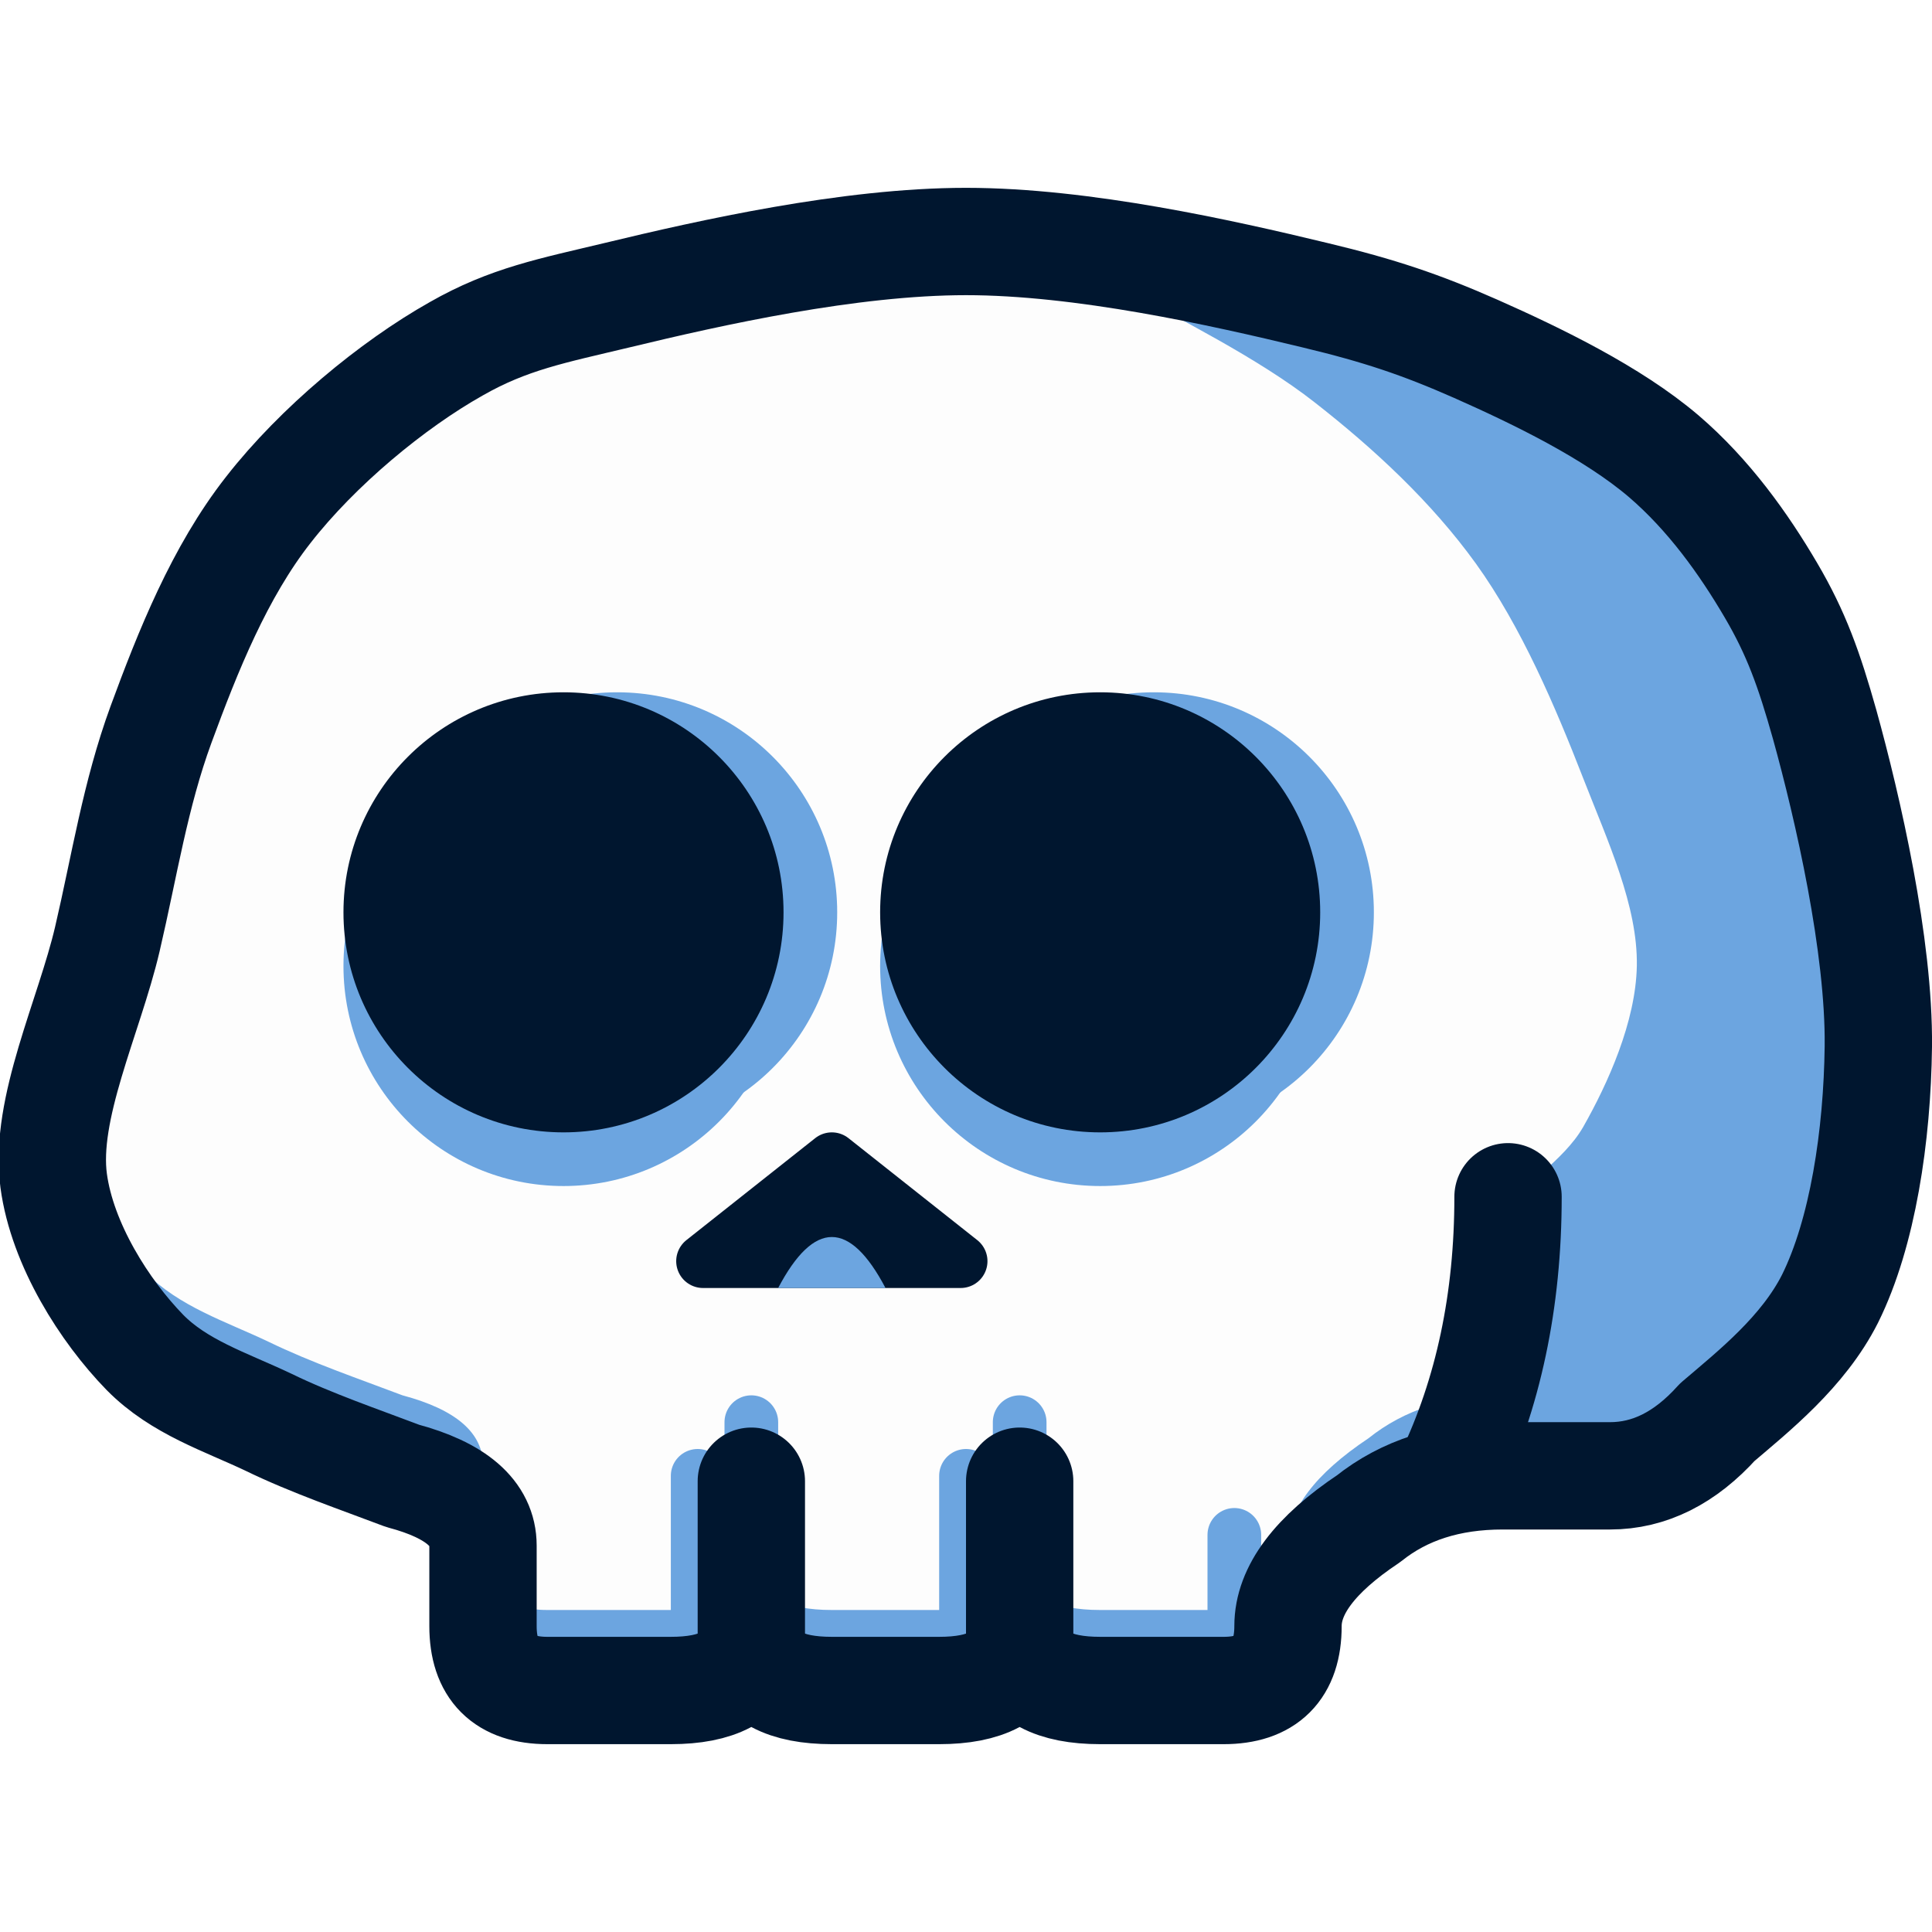
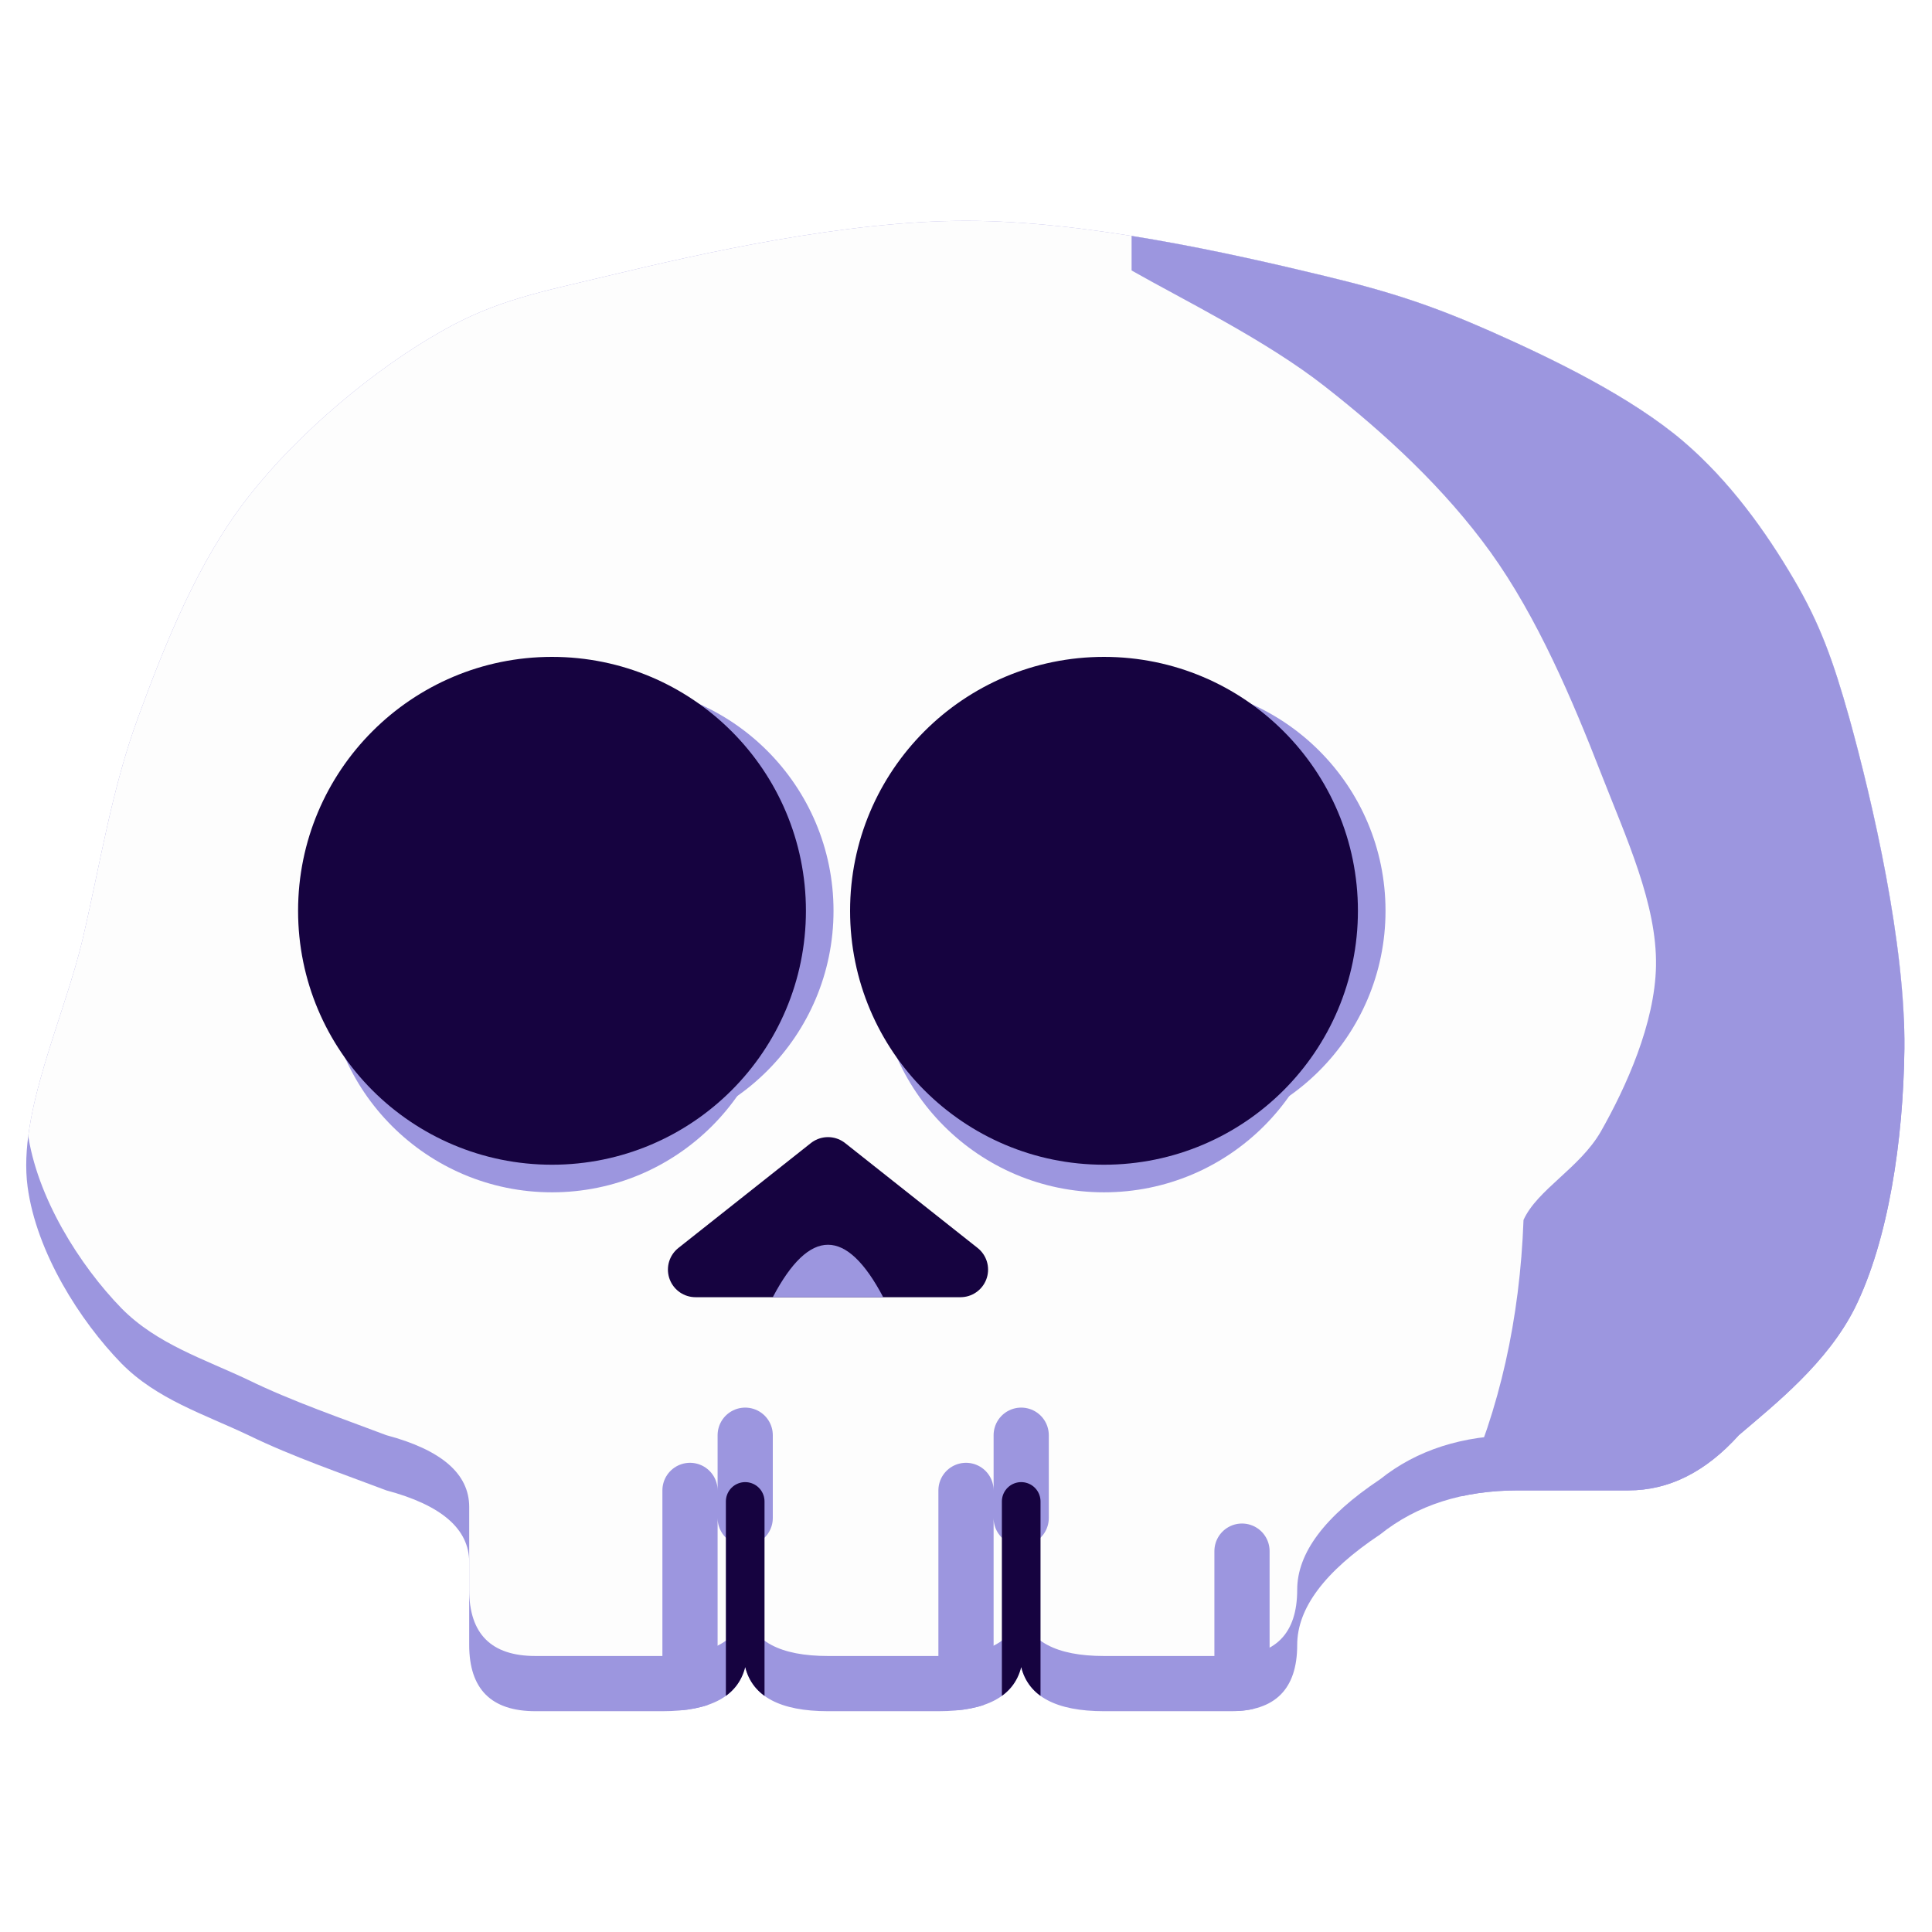
- <svg xmlns="http://www.w3.org/2000/svg" viewBox="-0.5 -4 36 36" role="img" aria-label="Calavera">
-   <defs>
+ <svg xmlns="http://www.w3.org/2000/svg" viewBox="0 -3.5 35 35" role="img" aria-label="Calavera">
+   <clipPath id="inside">
    <path id="silhouette" d="M7 23.5C6.21 23.2 5.3 22.89 4.5 22.5C3.7 22.12 2.84 21.85 2.2 21.2C1.45 20.43 0.66 19.19 0.5 18C0.32 16.66 1.16 14.95 1.5 13.5C1.82 12.13 2.02 10.81 2.5 9.5C3 8.14 3.59 6.66 4.5 5.5C5.42 4.32 6.81 3.17 8 2.5C8.98 1.94 9.79 1.79 11 1.5C12.74 1.08 15.33 0.5 17.5 0.5C19.67 0.5 22.26 1.08 24 1.5C25.21 1.79 25.98 2.05 27 2.5C28.15 3.01 29.55 3.69 30.5 4.5C31.34 5.22 31.99 6.13 32.5 7C32.97 7.8 33.21 8.47 33.5 9.5C33.93 11.05 34.52 13.62 34.5 15.5C34.48 17.16 34.21 18.97 33.6 20.2C33.1 21.19 32.18 21.92 31.5 22.5Q30.6 23.5 29.5 23.5L27.5 23.5Q26 23.5 25 24.3Q23.5 25.3 23.5 26.3Q23.5 27.5 22.3 27.5L20 27.5Q18.7 27.5 18.5 26.7Q18.3 27.5 17 27.5L15 27.5Q13.7 27.5 13.5 26.7Q13.3 27.5 12 27.5L9.7 27.5Q8.5 27.5 8.5 26.3L8.5 24.8Q8.5 23.9 7 23.5Z" />
-     <clipPath id="inside">
-       <use href="#silhouette" />
-     </clipPath>
-   </defs>
+   </clipPath>
  <g clip-path="url(#inside)">
-     <rect x="-1" y="-1" width="37" height="30" fill="#6ca5e0" />
-     <use href="#silhouette" y="-1.5" fill="#fdfdfd" />
-     <path id="side-shadow" fill="#6ca5e0" d="M20.5 1.4C21.43 1.93 22.93 2.66 24 3.5C25.1 4.36 26.17 5.35 27 6.5C27.85 7.68 28.49 9.19 29 10.5C29.46 11.68 30.02 12.88 30 14C29.98 15.04 29.46 16.19 29 17C28.62 17.66 27.85 18.05 27.6 18.6Q27.5 21.3 26.5 23.5L26 30L40 30L40 -2L20.5 -2Z" />
-     <path id="teeth-shadow" fill="none" stroke="#6ca5e0" stroke-linecap="round" d="M12.5 23.5V27M17.5 23.5V27M22.5 24.6V27M13.5 22.5V24M18.5 22.5V24" />
-     <g id="eye-shadow" fill="#6ca5e0">
+     <rect x="-1" y="-1" width="37" height="30" fill="#9c96df" />
+     <path fill="#fdfdfd" transform="translate(0 -1)" d="M7 23.5C6.21 23.2 5.3 22.89 4.5 22.5C3.7 22.12 2.84 21.85 2.2 21.2C1.45 20.43 0.66 19.19 0.5 18C0.32 16.66 1.16 14.95 1.5 13.5C1.82 12.13 2.02 10.81 2.5 9.5C3 8.14 3.59 6.66 4.5 5.5C5.42 4.32 6.81 3.17 8 2.5C8.98 1.94 9.79 1.79 11 1.5C12.74 1.08 15.33 0.5 17.5 0.5C19.67 0.5 22.26 1.08 24 1.5C25.21 1.79 25.98 2.05 27 2.5C28.15 3.01 29.55 3.69 30.5 4.5C31.34 5.22 31.99 6.13 32.5 7C32.97 7.8 33.21 8.47 33.5 9.5C33.93 11.05 34.52 13.62 34.5 15.5C34.48 17.16 34.21 18.97 33.6 20.2C33.1 21.19 32.18 21.92 31.5 22.5Q30.6 23.5 29.5 23.5L27.5 23.5Q26 23.5 25 24.3Q23.5 25.3 23.5 26.3Q23.5 27.5 22.3 27.5L20 27.5Q18.7 27.5 18.5 26.7Q18.3 27.5 17 27.5L15 27.5Q13.7 27.5 13.5 26.7Q13.3 27.5 12 27.5L9.7 27.5Q8.5 27.5 8.5 26.3L8.5 24.8Q8.5 23.9 7 23.5Z" />
+     <path fill="#9c96df" d="M20.5 1.4C21.43 1.93 22.93 2.66 24 3.5C25.1 4.36 26.17 5.35 27 6.5C27.85 7.68 28.49 9.19 29 10.5C29.46 11.68 30.02 12.88 30 14C29.98 15.04 29.46 16.19 29 17C28.62 17.66 27.85 18.05 27.6 18.6Q27.5 21.3 26.5 23.5L26 30L40 30L40 -2L20.5 -2Z" />
+     <path fill="none" stroke="#9c96df" stroke-linecap="round" d="M12.5 23.5V27M17.5 23.5V27M22.5 24.6V27M13.5 22.5V24M18.5 22.5V24" />
+     <g fill="#9c96df">
      <circle cx="10" cy="14" r="4.1" />
      <circle cx="11" cy="13" r="4.1" />
      <circle cx="20" cy="14" r="4.1" />
      <circle cx="21" cy="13" r="4.1" />
    </g>
+     <path fill="none" stroke="#160340" stroke-width="0.7" stroke-linecap="round" d="M13.5 23.7V28M18.5 23.7V28" />
  </g>
-   <g id="outline" fill="none" stroke-width="2" stroke="#00162f" stroke-linecap="round" stroke-linejoin="round">
-     <use href="#silhouette" />
-     <path d="M27.6 18.3Q27.6 21.2 26.5 23.5M13.5 23.6V26.7M18.5 23.6V26.7" />
-   </g>
-   <g id="eyes" fill="#00162f">
+   <g fill="#160340" stroke="#160340">
    <circle cx="10" cy="13" r="4.1" />
    <circle cx="20" cy="13" r="4.1" />
+     <path stroke-linejoin="round" d="M15 17.6L17.4 19.5H12.6Z" />
  </g>
-   <path id="nose" fill="#00162f" stroke="#00162f" stroke-linejoin="round" d="M15 17.6L17.4 19.5H12.6Z" />
-   <path id="nose-shadow" fill="#6ca5e0" d="M14 20Q15 18.1 16 20Z" />
+   <path fill="#9c96df" d="M14 20Q15 18.1 16 20Z" />
</svg>
